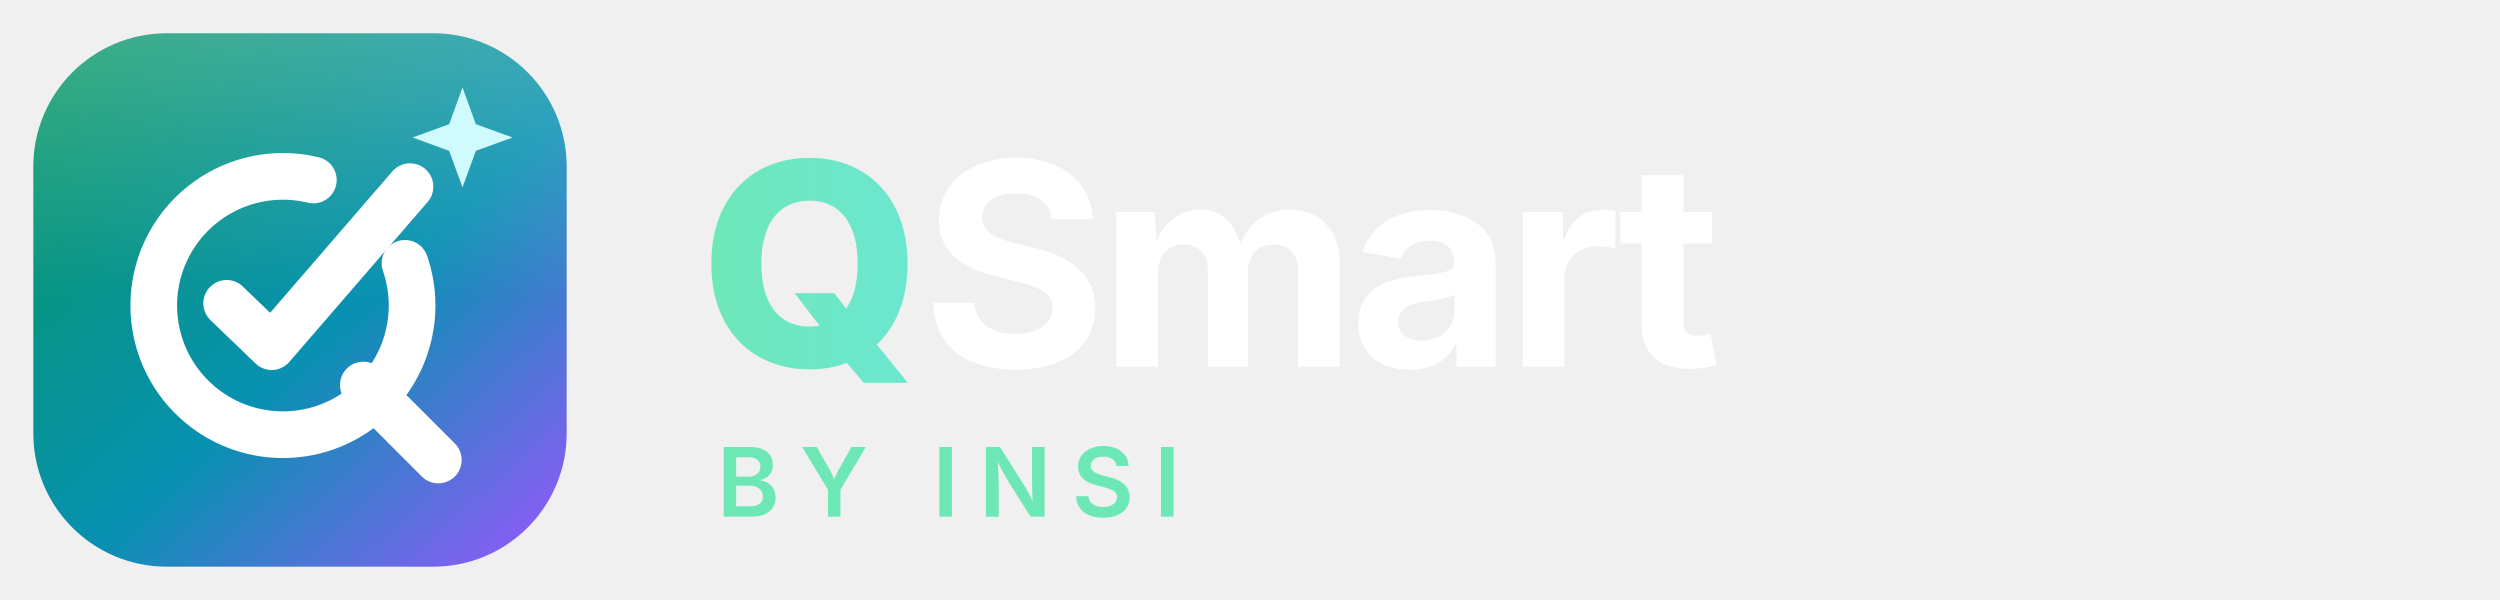
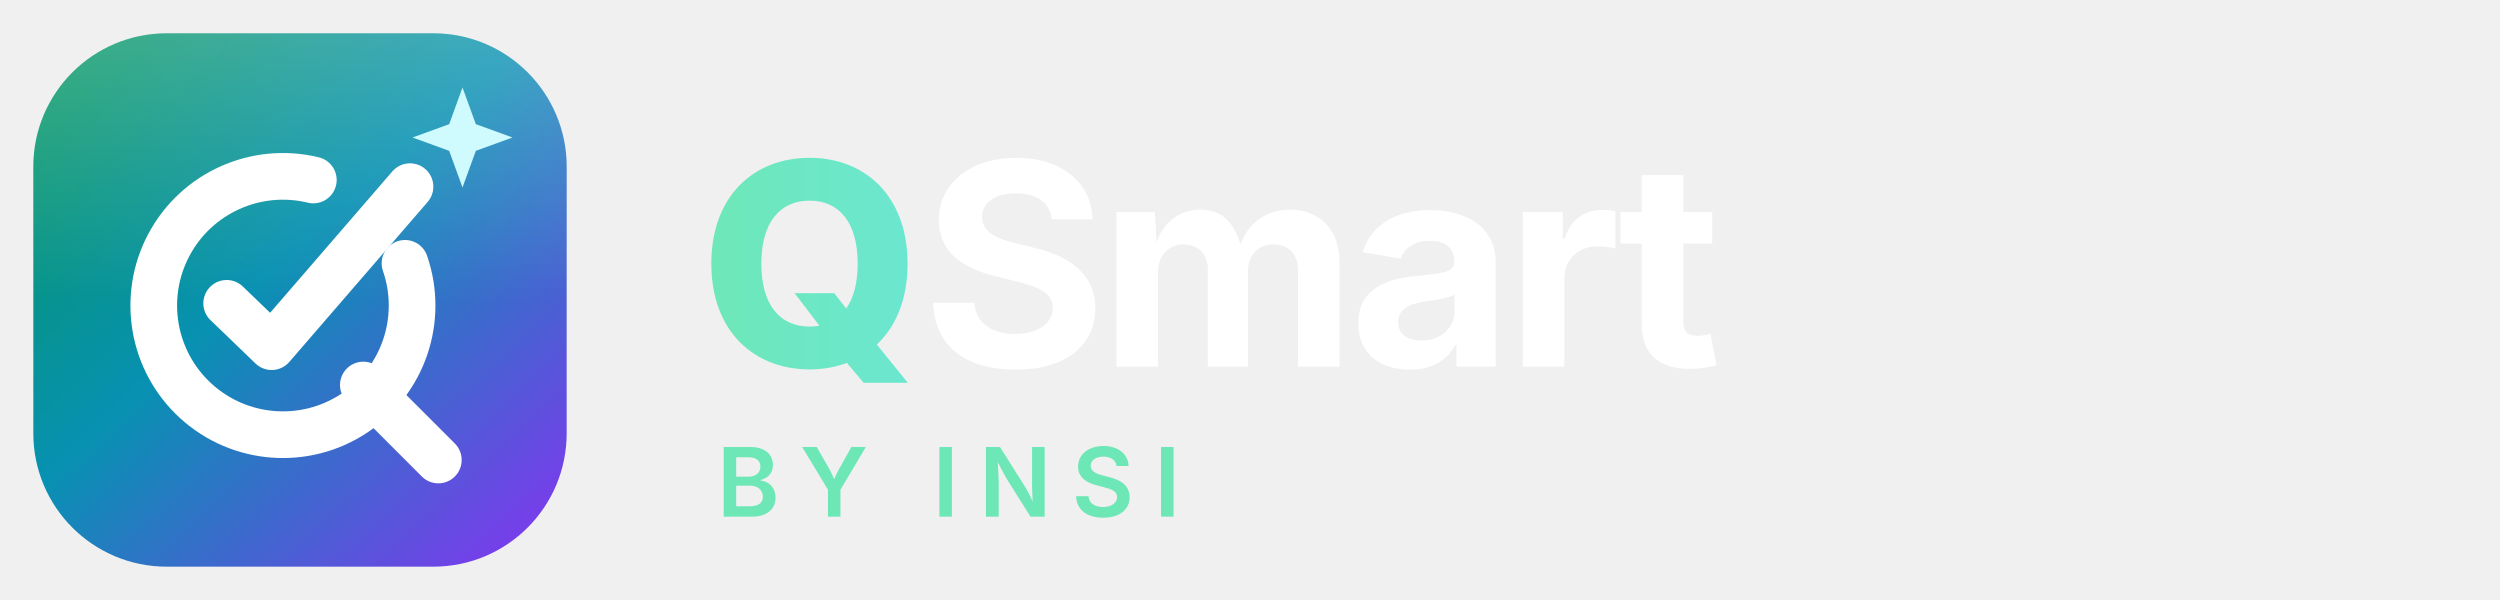
<svg xmlns="http://www.w3.org/2000/svg" viewBox="0 0 300 72" role="img" aria-label="QSmart by Insi">
  <defs>
    <linearGradient id="qs-g" x1="6" y1="4" x2="60" y2="62" gradientUnits="userSpaceOnUse">
      <stop offset="0" stop-color="#059669" />
-       <stop offset="0.55" stop-color="#0891B2" />
-       <stop offset="1" stop-color="#8B5CF6" />
+       <stop offset="0.42" stop-color="#0891B2" />
+       <stop offset="1" stop-color="#7C3AED" />
    </linearGradient>
    <linearGradient id="qs-b" x1="0" y1="0" x2="0" y2="64" gradientUnits="userSpaceOnUse">
      <stop offset="0" stop-color="#FFFFFF" stop-opacity=".22" />
      <stop offset=".5" stop-color="#FFFFFF" stop-opacity="0" />
    </linearGradient>
    <linearGradient id="qs-t" x1="84" y1="0" x2="150" y2="0" gradientUnits="userSpaceOnUse">
      <stop offset="0" stop-color="#6EE7B7" />
      <stop offset="1" stop-color="#67E8F9" />
    </linearGradient>
  </defs>
  <g transform="translate(4 4)">
    <rect width="64" height="64" rx="16" fill="url(#qs-g)" />
    <rect width="64" height="64" rx="16" fill="url(#qs-b)" />
    <path d="M44.6 27.6 A15.5 15.5 0 1 1 33.6 17.6" fill="none" stroke="#FFFFFF" stroke-width="5.6" stroke-linecap="round" />
    <path d="M39.6 42.2 L48.6 51.2" fill="none" stroke="#FFFFFF" stroke-width="5.6" stroke-linecap="round" />
    <path d="M23.2 32.4 L28.6 37.6 L45.2 18.4" fill="none" stroke="#FFFFFF" stroke-width="5.6" stroke-linecap="round" stroke-linejoin="round" />
    <path d="M51.5 6.5 L53.1 10.9 L57.5 12.5 L53.1 14.1 L51.5 18.5 L49.9 14.1 L45.5 12.5 L49.9 10.9 Z" fill="#CFFAFE" />
  </g>
  <text x="84" y="44" font-family="Inter, 'Segoe UI', Arial, sans-serif" font-size="34" font-weight="800" letter-spacing="-1" fill="url(#qs-t)">Q<tspan fill="#FFFFFF" font-weight="700">Smart</tspan>
  </text>
  <text x="86" y="62" font-family="Inter, 'Segoe UI', Arial, sans-serif" font-size="11.5" font-weight="600" letter-spacing="2.4" fill="#6EE7B7">BY INSI</text>
</svg>
